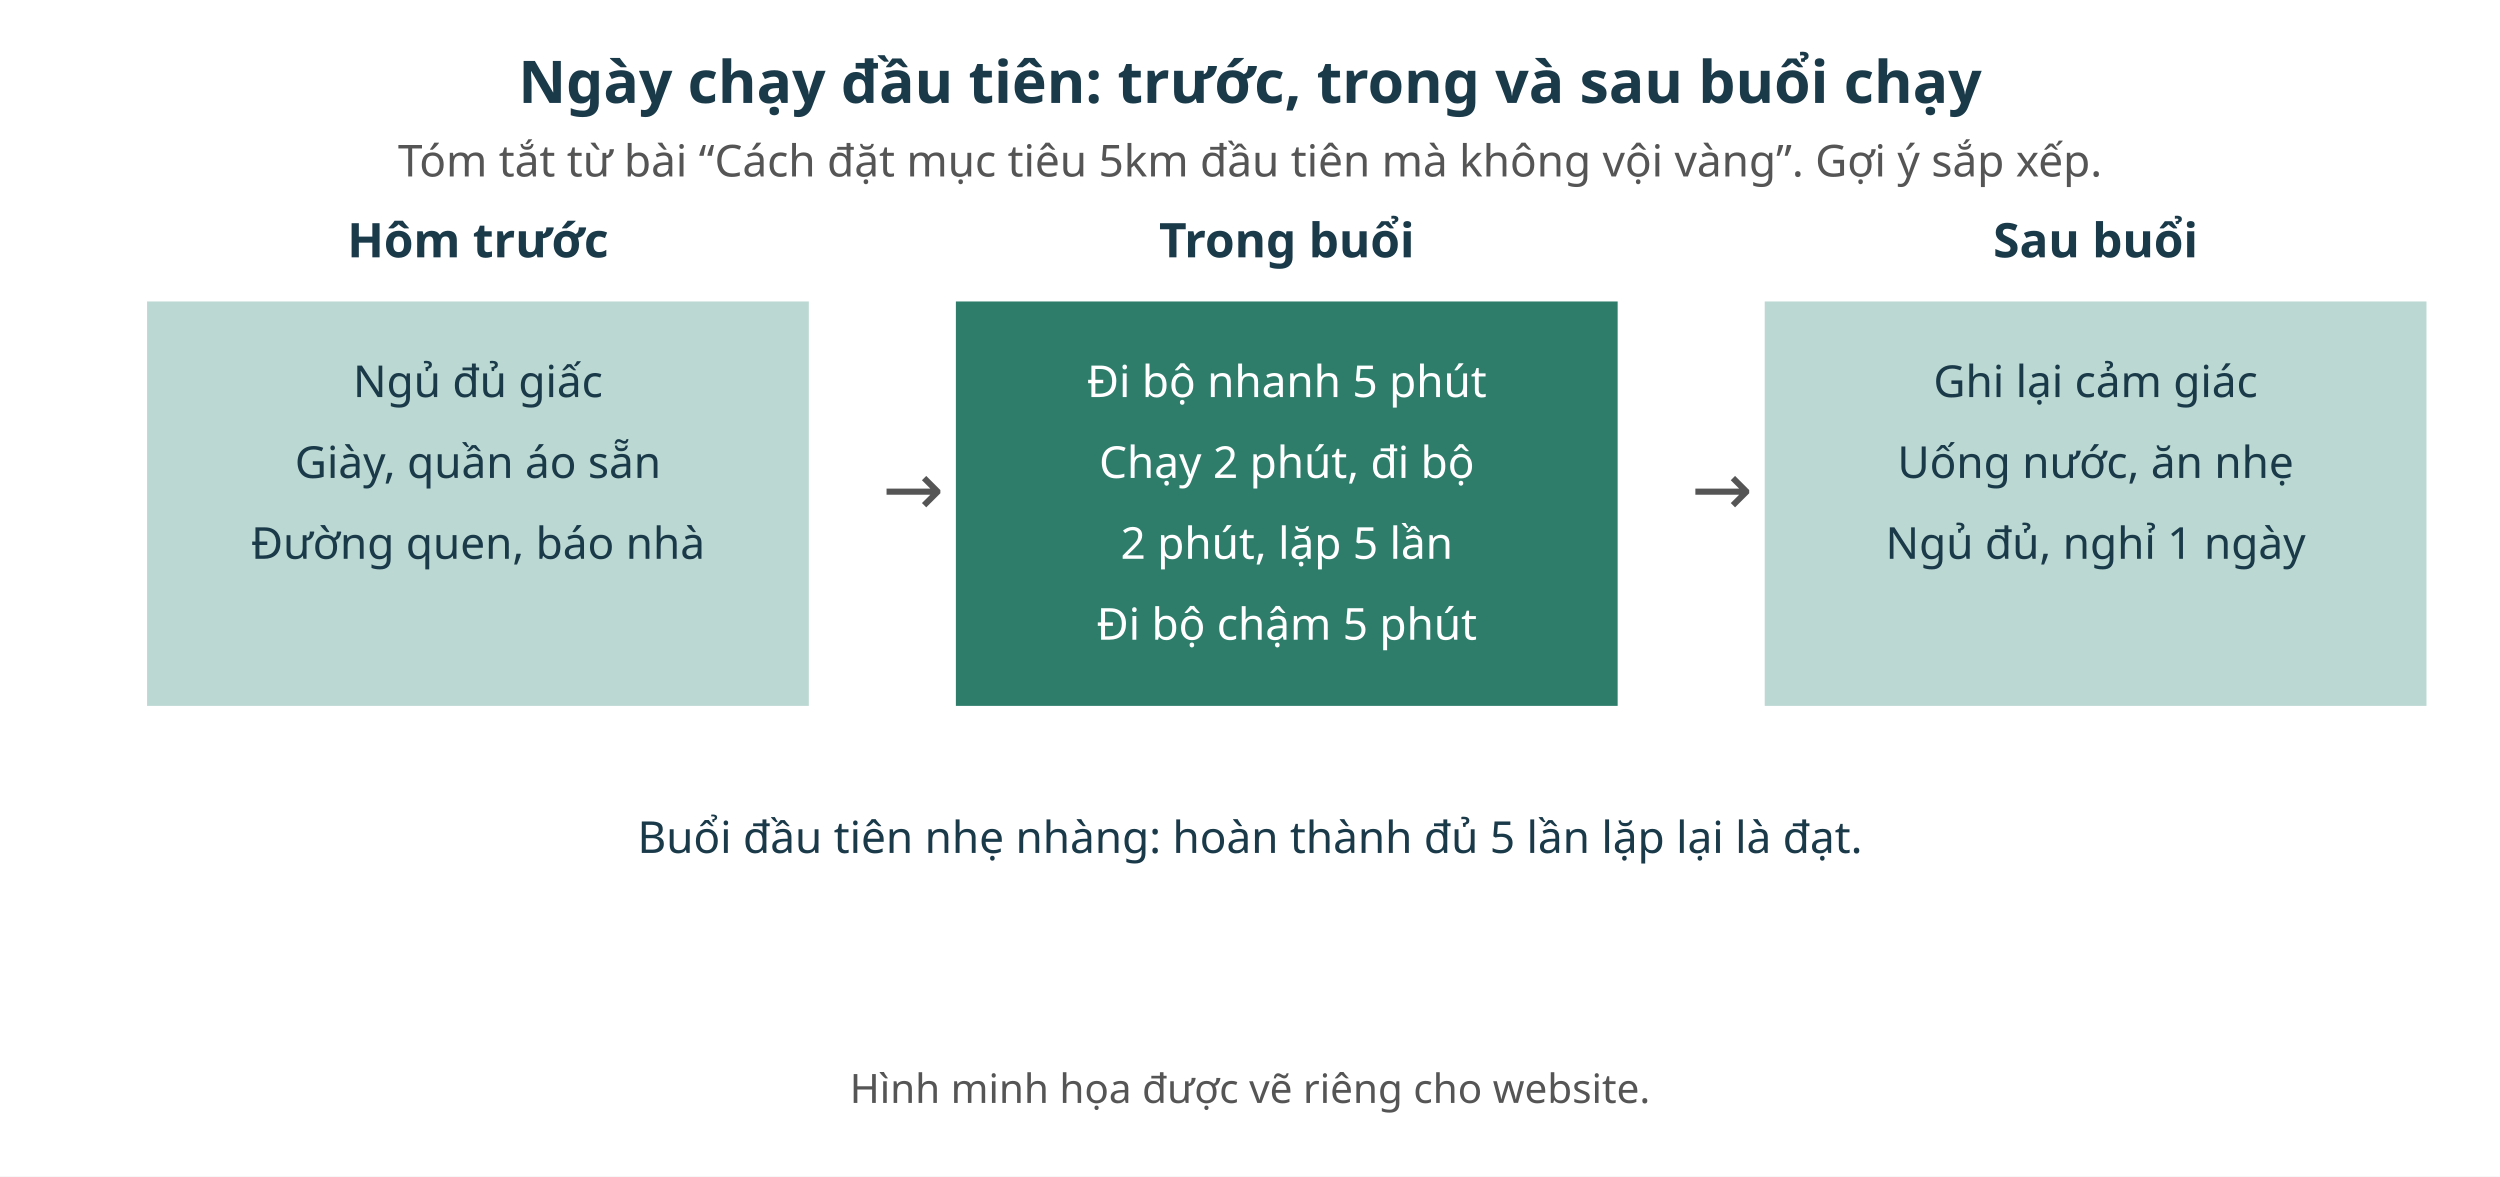
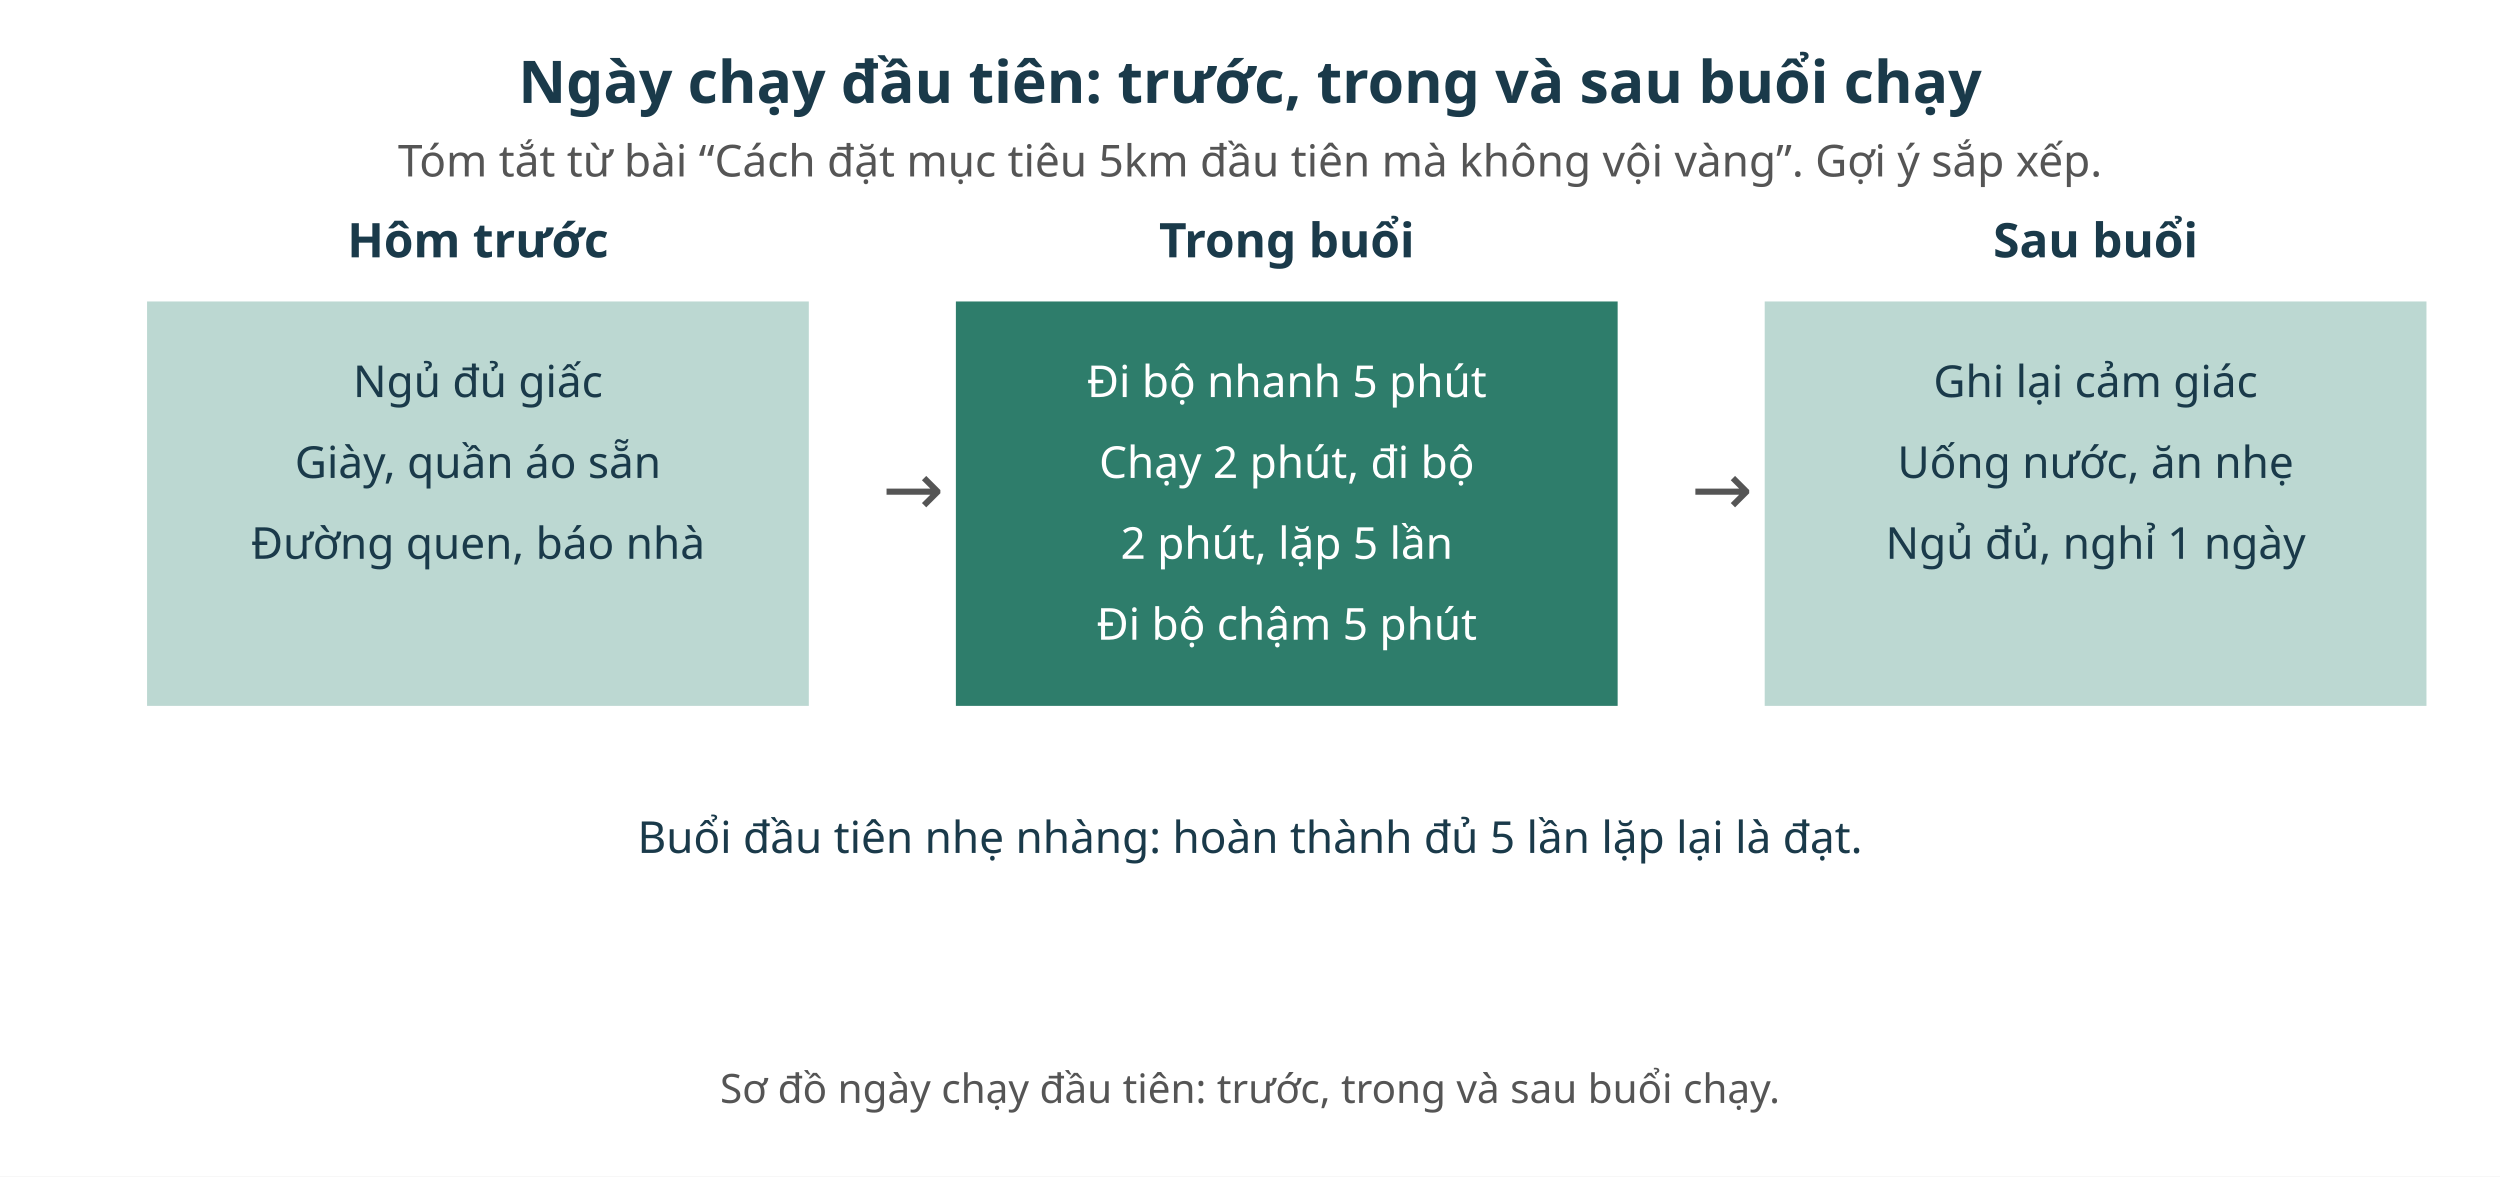
<svg xmlns="http://www.w3.org/2000/svg" viewBox="0 0 680 320" role="img" aria-label="Sơ đồ ngày chạy đầu tiên: hôm trước ngủ đủ giấc, chuẩn bị giày quần áo, chọn đường chạy quen và báo người nhà; trong buổi đi bộ nhanh 5 phút, chạy 2 phút xen kẽ đi bộ 2 phút lặp 5 lần, đi bộ chậm 5 phút; sau buổi ghi lại cảm giác, uống nước ăn nhẹ, ngủ đủ và nghỉ một ngày rồi chạy tiếp">
  <rect width="680" height="320" fill="#ffffff" />
  <text x="340" y="28" font-family="sans-serif" font-size="16" font-weight="bold" text-anchor="middle" fill="#1a3a4a">Ngày chạy đầu tiên: trước, trong và sau buổi chạy</text>
  <text x="340" y="48" font-family="sans-serif" font-size="12" text-anchor="middle" fill="#555555">Tóm tắt từ bài “Cách đặt mục tiêu 5km đầu tiên mà không vội vàng”. Gợi ý sắp xếp.</text>
  <g font-family="sans-serif" font-size="13" fill="#1a3a4a">
    <text x="130" y="70" text-anchor="middle" font-weight="bold">Hôm trước</text>
    <rect x="40" y="82" width="180" height="110" fill="#bcd8d2" />
    <text x="130" y="108" text-anchor="middle" font-size="12">Ngủ đủ giấc</text>
    <text x="130" y="130" text-anchor="middle" font-size="12">Giày, quần áo sẵn</text>
    <text x="130" y="152" text-anchor="middle" font-size="12">Đường quen, báo nhà</text>
    <text x="240" y="140" font-size="20" fill="#555555">→</text>
    <text x="350" y="70" text-anchor="middle" font-weight="bold">Trong buổi</text>
    <rect x="260" y="82" width="180" height="110" fill="#2e7d6b" />
    <text x="350" y="108" text-anchor="middle" fill="#ffffff" font-size="12">Đi bộ nhanh 5 phút</text>
    <text x="350" y="130" text-anchor="middle" fill="#ffffff" font-size="12">Chạy 2 phút, đi bộ</text>
    <text x="350" y="152" text-anchor="middle" fill="#ffffff" font-size="12">2 phút, lặp 5 lần</text>
    <text x="350" y="174" text-anchor="middle" fill="#ffffff" font-size="12">Đi bộ chậm 5 phút</text>
    <text x="460" y="140" font-size="20" fill="#555555">→</text>
    <text x="570" y="70" text-anchor="middle" font-weight="bold">Sau buổi</text>
    <rect x="480" y="82" width="180" height="110" fill="#bcd8d2" />
    <text x="570" y="108" text-anchor="middle" font-size="12">Ghi lại cảm giác</text>
    <text x="570" y="130" text-anchor="middle" font-size="12">Uống nước, ăn nhẹ</text>
    <text x="570" y="152" text-anchor="middle" font-size="12">Ngủ đủ, nghỉ 1 ngày</text>
  </g>
  <text x="340" y="232" font-family="sans-serif" font-size="12" text-anchor="middle" fill="#1a3a4a">Buổi đầu tiên nhẹ nhàng: hoàn thành đủ 5 lần lặp lại là đạt.</text>
-   <text x="340" y="300" font-family="sans-serif" font-size="11" text-anchor="middle" fill="#555555">Hình minh họa được vẽ riêng cho website.</text>
+   <text x="340" y="300" font-family="sans-serif" font-size="11" text-anchor="middle" fill="#555555">Sơ đồ ngày chạy đầu tiên: trước, trong và sau buổi chạy.</text>
</svg>
